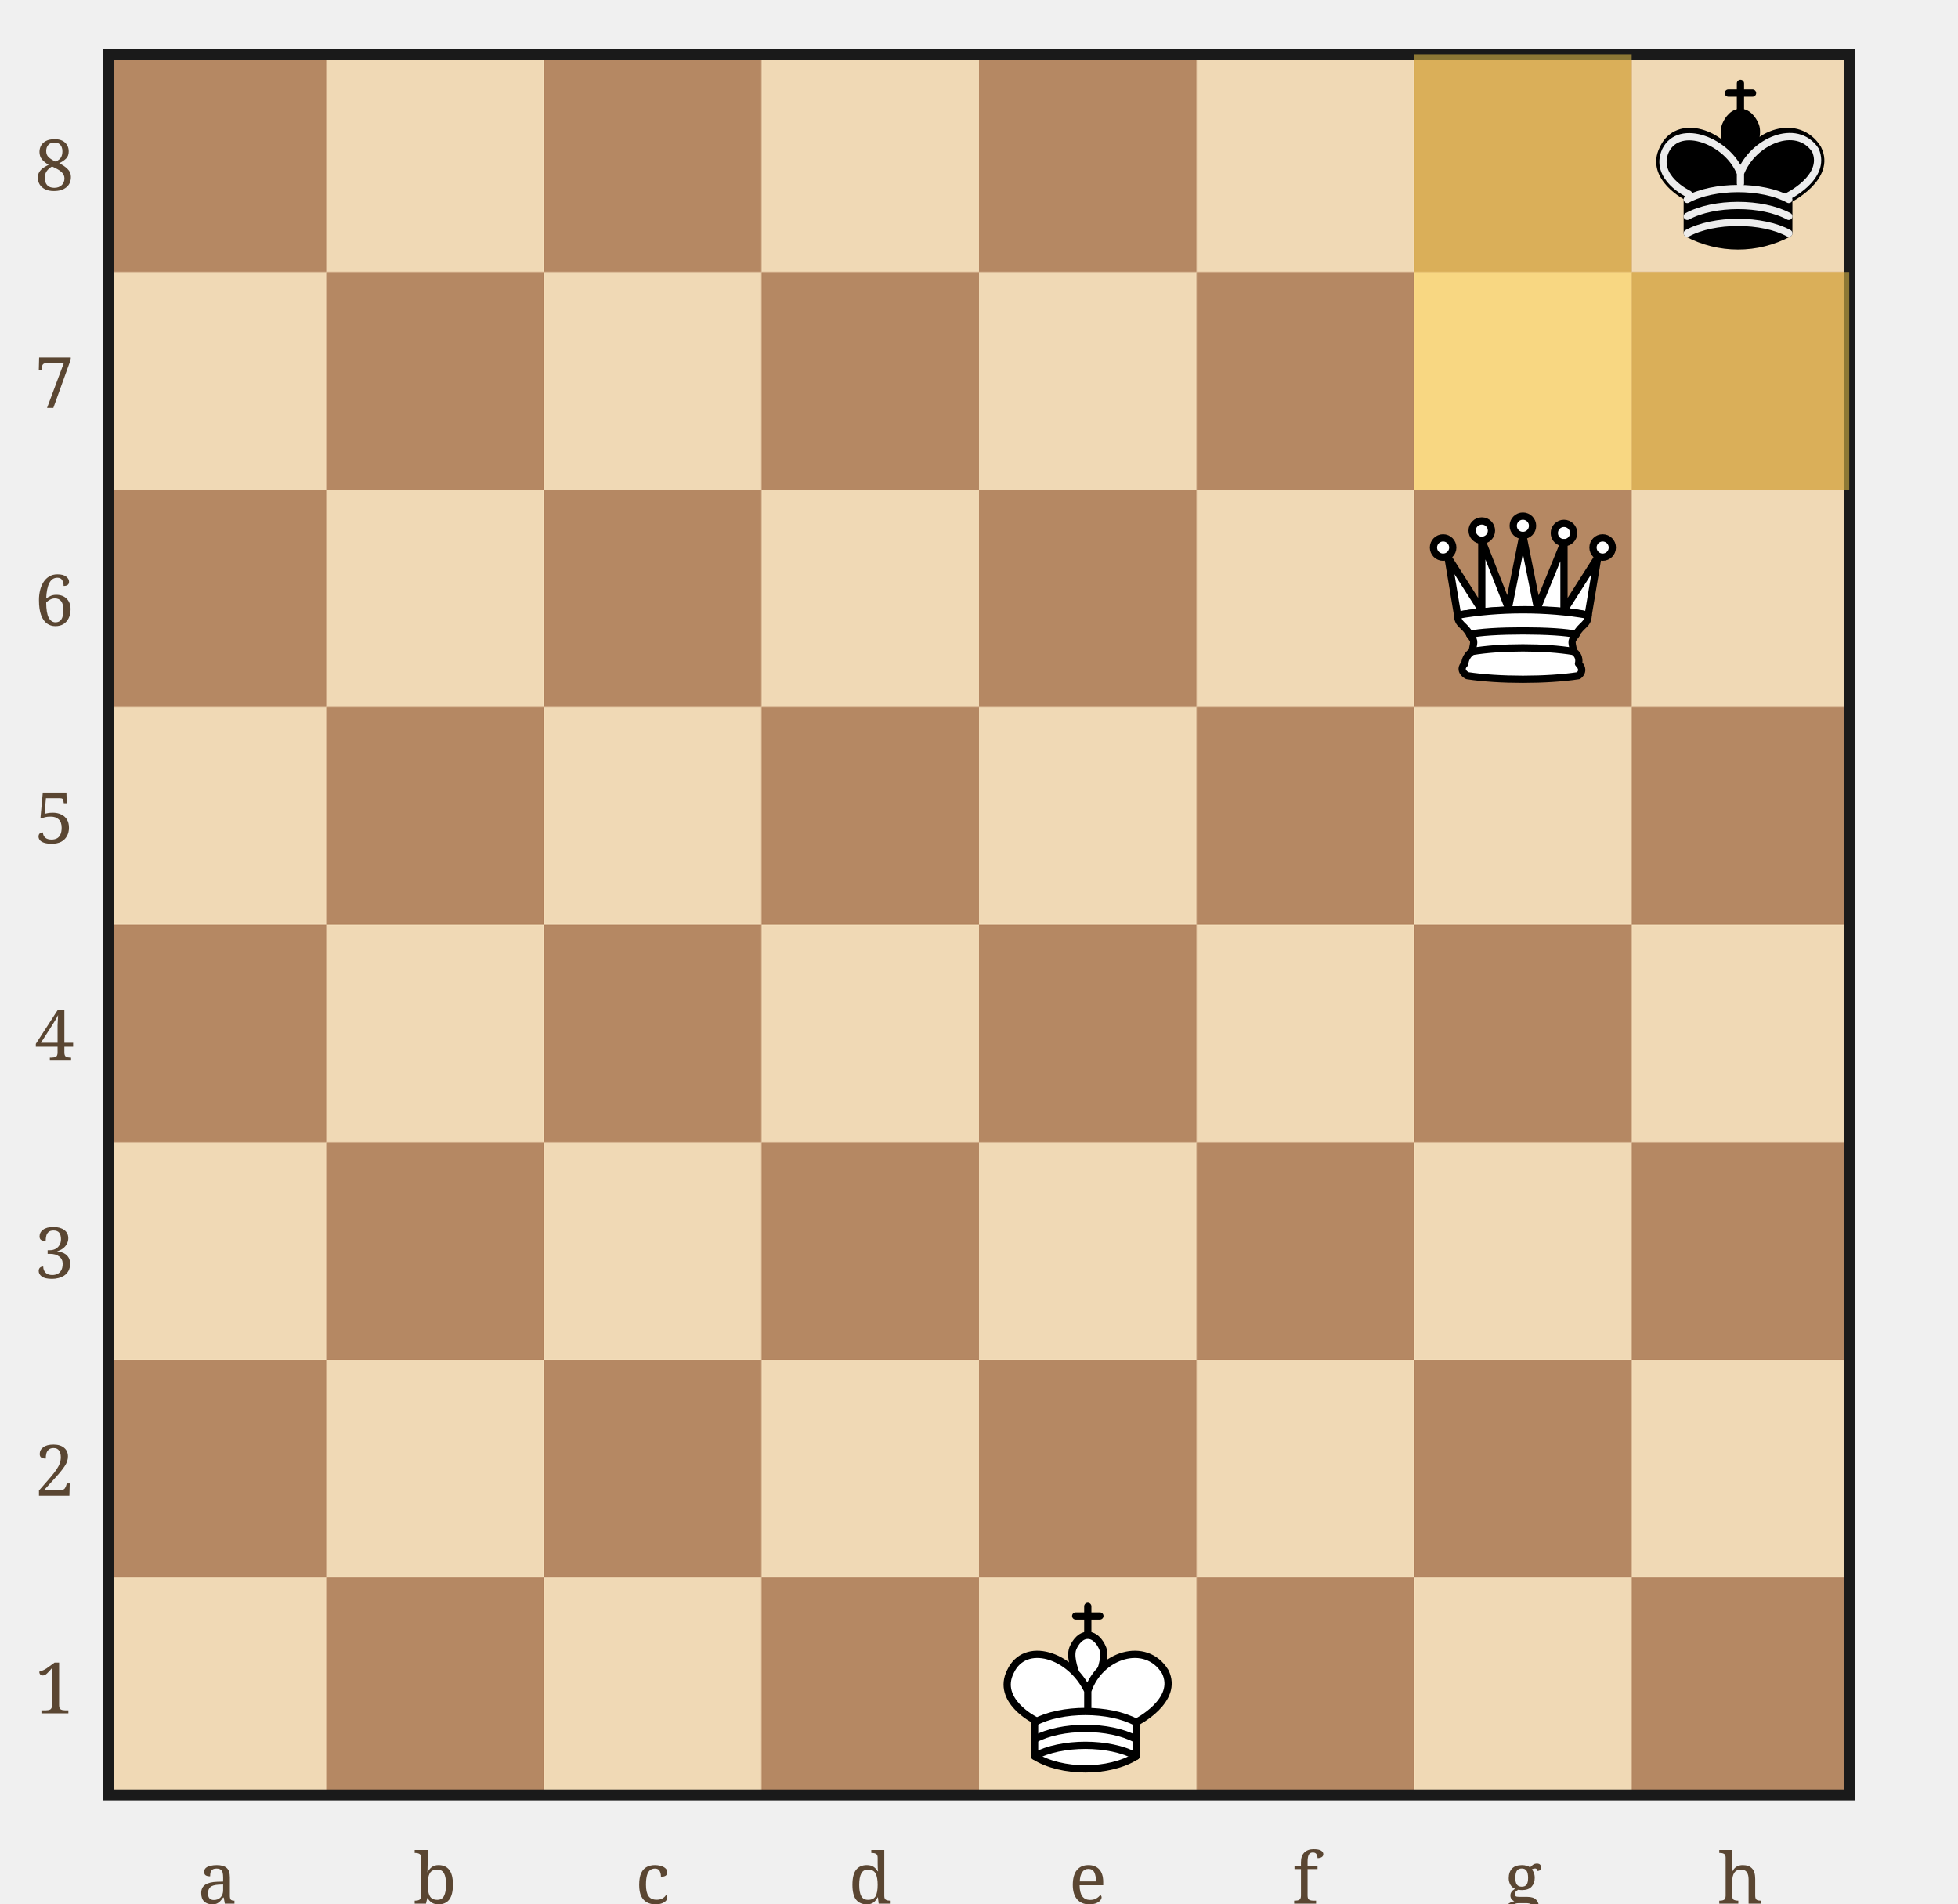
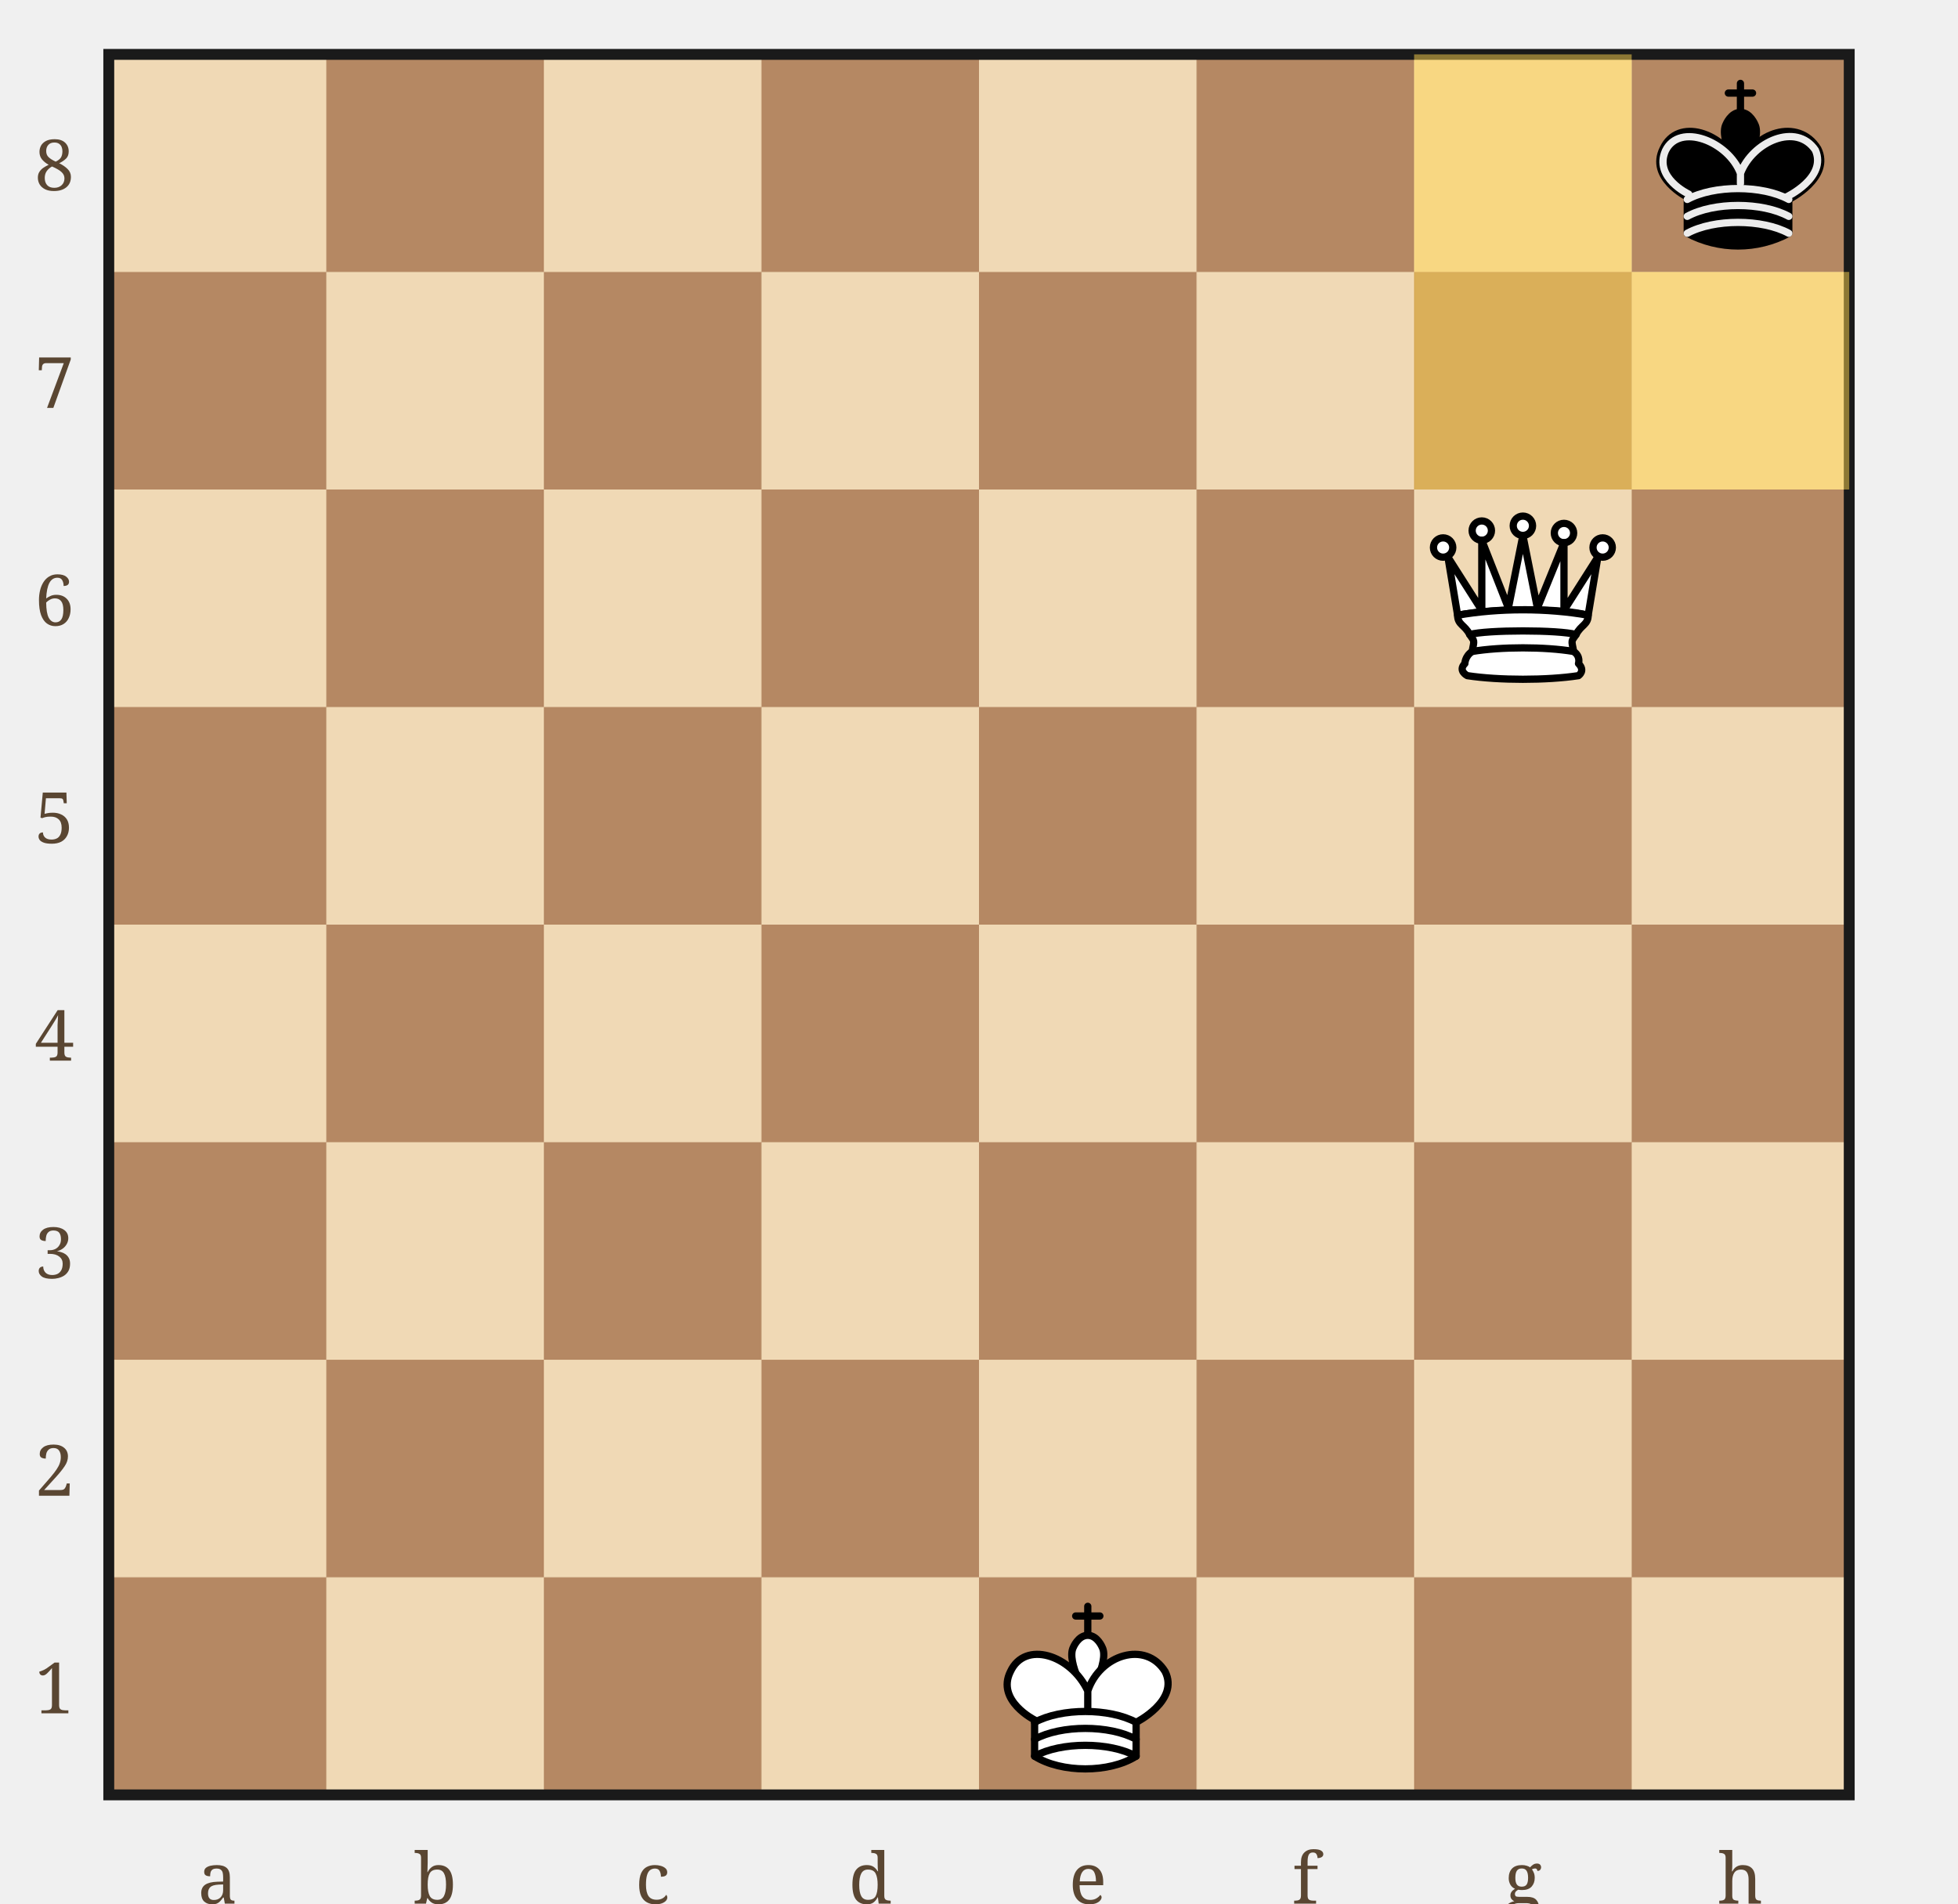
<svg xmlns="http://www.w3.org/2000/svg" viewBox="-20 -10 360 350" width="360" height="350" role="img">
  <defs>
    <pattern id="cases" width="80" height="80" patternUnits="userSpaceOnUse">
-       <rect width="80" height="80" fill="#F0D9B5" />
-       <rect width="40" height="40" fill="#B58863" />
-       <rect x="40" y="40" width="40" height="40" fill="#B58863" />
+       <rect width="80" height="80" fill="#B58863" />
+       <rect width="40" height="40" fill="#F0D9B5" />
+       <rect x="40" y="40" width="40" height="40" fill="#F0D9B5" />
    </pattern>
    <marker id="pointe" viewBox="0 0 10 10" refX="6" refY="5" markerWidth="4" markerHeight="4" orient="auto-start-reverse">
      <path d="M0 0L10 5L0 10z" fill="#B05E17" />
    </marker>
    <symbol id="bK" viewBox="0 0 45 45">
      <g fill="none" fill-rule="evenodd" stroke="#000" stroke-linecap="round" stroke-linejoin="round" stroke-width="1.5">
        <path stroke-linejoin="miter" d="M22.5 11.6V6" />
        <path fill="#000" stroke-linecap="butt" stroke-linejoin="miter" d="M22.5 25s4.5-7.5 3-10.5c0 0-1-2.5-3-2.5s-3 2.5-3 2.5c-1.5 3 3 10.5 3 10.5" />
        <path fill="#000" d="M11.5 37a22.3 22.3 0 0 0 21 0v-7s9-4.5 6-10.5c-4-6.5-13.5-3.5-16 4V27v-3.5c-3.5-7.5-13-10.5-16-4-3 6 5 10 5 10z" />
        <path stroke-linejoin="miter" d="M20 8h5" />
        <path stroke="#ececec" d="M32 29.5s8.5-4 6-9.7C34.1 14 25 18 22.5 24.6v2.1-2.1C20 18 9.9 14 7 19.9c-2.5 5.6 4.8 9 4.8 9" />
        <path stroke="#ececec" d="M11.5 30c5.5-3 15.5-3 21 0m-21 3.5c5.5-3 15.5-3 21 0m-21 3.5c5.5-3 15.5-3 21 0" />
      </g>
    </symbol>
    <symbol id="wQ" viewBox="0 0 45 45">
      <g fill="#fff" fill-rule="evenodd" stroke="#000" stroke-linecap="round" stroke-linejoin="round" stroke-width="1.5">
        <path d="M8 12a2 2 0 1 1-4 0 2 2 0 1 1 4 0m16.5-4.5a2 2 0 1 1-4 0 2 2 0 1 1 4 0M41 12a2 2 0 1 1-4 0 2 2 0 1 1 4 0M16 8.5a2 2 0 1 1-4 0 2 2 0 1 1 4 0M33 9a2 2 0 1 1-4 0 2 2 0 1 1 4 0" />
        <path stroke-linecap="butt" d="M9 26c8.5-1.5 21-1.5 27 0l2-12-7 11V11l-5.5 13.5-3-15-3 15-5.5-14V25L7 14z" />
        <path stroke-linecap="butt" d="M9 26c0 2 1.5 2 2.5 4 1 1.5 1 1 .5 3.5-1.5 1-1.5 2.5-1.5 2.5-1.5 1.5.5 2.5.5 2.5 6.5 1 16.5 1 23 0 0 0 1.5-1 0-2.5 0 0 .5-1.5-1-2.5-.5-2.5-.5-2 .5-3.5 1-2 2.5-2 2.5-4-8.5-1.5-18.5-1.5-27 0z" />
        <path fill="none" d="M11.5 30c3.5-1 18.5-1 22 0M12 33.5c6-1 15-1 21 0" />
      </g>
    </symbol>
    <symbol id="wK" viewBox="0 0 45 45">
      <g fill="none" fill-rule="evenodd" stroke="#000" stroke-linecap="round" stroke-linejoin="round" stroke-width="1.5">
        <path stroke-linejoin="miter" d="M22.5 11.63V6M20 8h5" />
        <path fill="#fff" stroke-linecap="butt" stroke-linejoin="miter" d="M22.5 25s4.5-7.5 3-10.5c0 0-1-2.5-3-2.5s-3 2.5-3 2.5c-1.5 3 3 10.5 3 10.5" />
        <path fill="#fff" d="M11.5 37c5.5 3.5 15.5 3.5 21 0v-7s9-4.5 6-10.5c-4-6.5-13.5-3.5-16 4V27v-3.5c-3.5-7.5-13-10.5-16-4-3 6 5 10 5 10z" />
        <path d="M11.5 30c5.5-3 15.5-3 21 0m-21 3.5c5.5-3 15.5-3 21 0m-21 3.5c5.5-3 15.5-3 21 0" />
      </g>
    </symbol>
  </defs>
  <rect x="0" y="0" width="320" height="320" fill="url(#cases)" stroke="#1a1a1a" stroke-width="2" />
  <rect x="240" y="40" width="40" height="40" fill="#FFD54F" opacity="0.5" />
  <rect x="240" y="0" width="40" height="40" fill="#FFD54F" opacity="0.5" />
  <rect x="280" y="40" width="40" height="40" fill="#FFD54F" opacity="0.5" />
  <g>
    <use href="#bK" x="280" y="0" width="40" height="40" />
    <use href="#wQ" x="240" y="80" width="40" height="40" />
    <use href="#wK" x="160" y="280" width="40" height="40" />
  </g>
  <g font-family="Georgia,serif" font-size="13" fill="#5a4632" text-anchor="middle">
    <text x="20" y="340">a</text>
    <text x="60" y="340">b</text>
    <text x="100" y="340">c</text>
    <text x="140" y="340">d</text>
    <text x="180" y="340">e</text>
    <text x="220" y="340">f</text>
    <text x="260" y="340">g</text>
    <text x="300" y="340">h</text>
    <text x="-10" y="305">1</text>
    <text x="-10" y="265">2</text>
    <text x="-10" y="225">3</text>
    <text x="-10" y="185">4</text>
    <text x="-10" y="145">5</text>
    <text x="-10" y="105">6</text>
    <text x="-10" y="65">7</text>
    <text x="-10" y="25">8</text>
  </g>
</svg>
